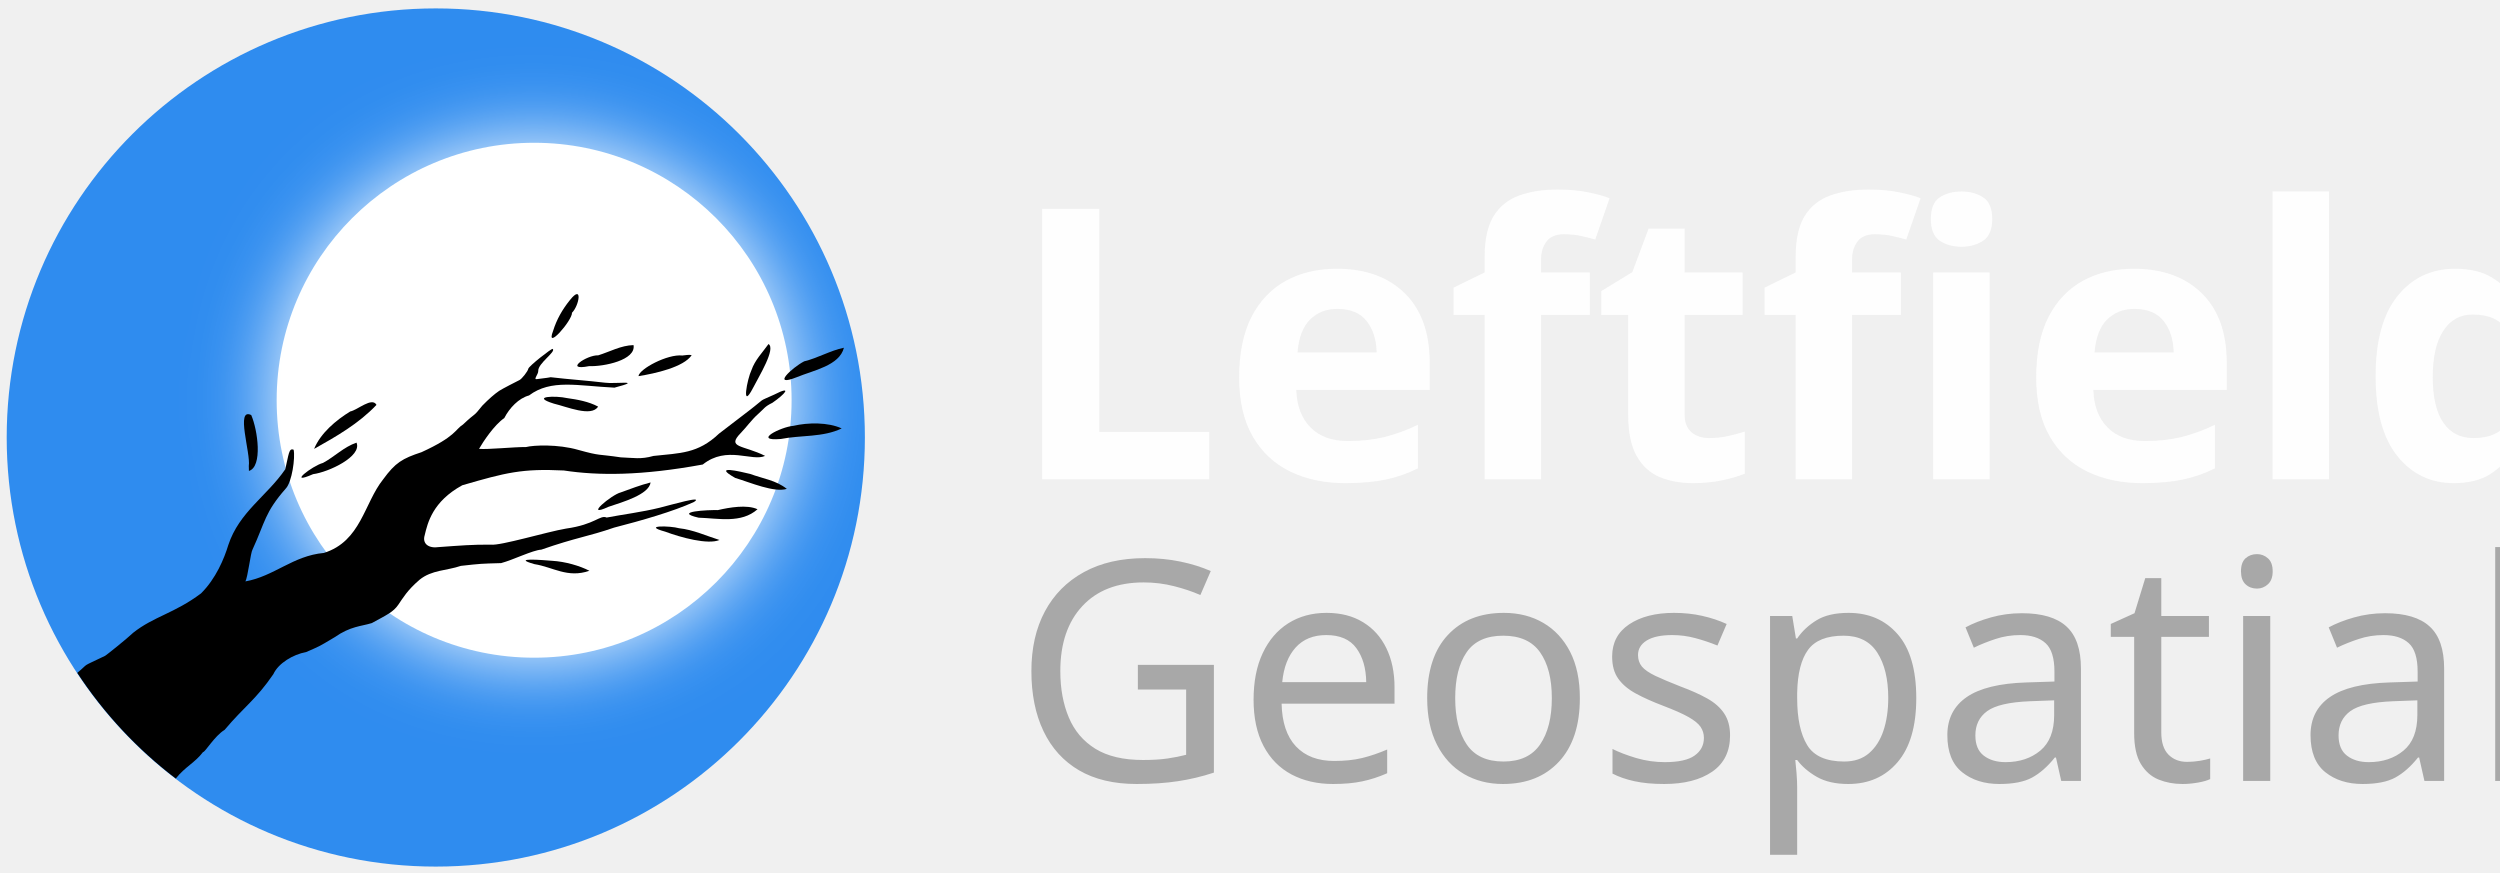
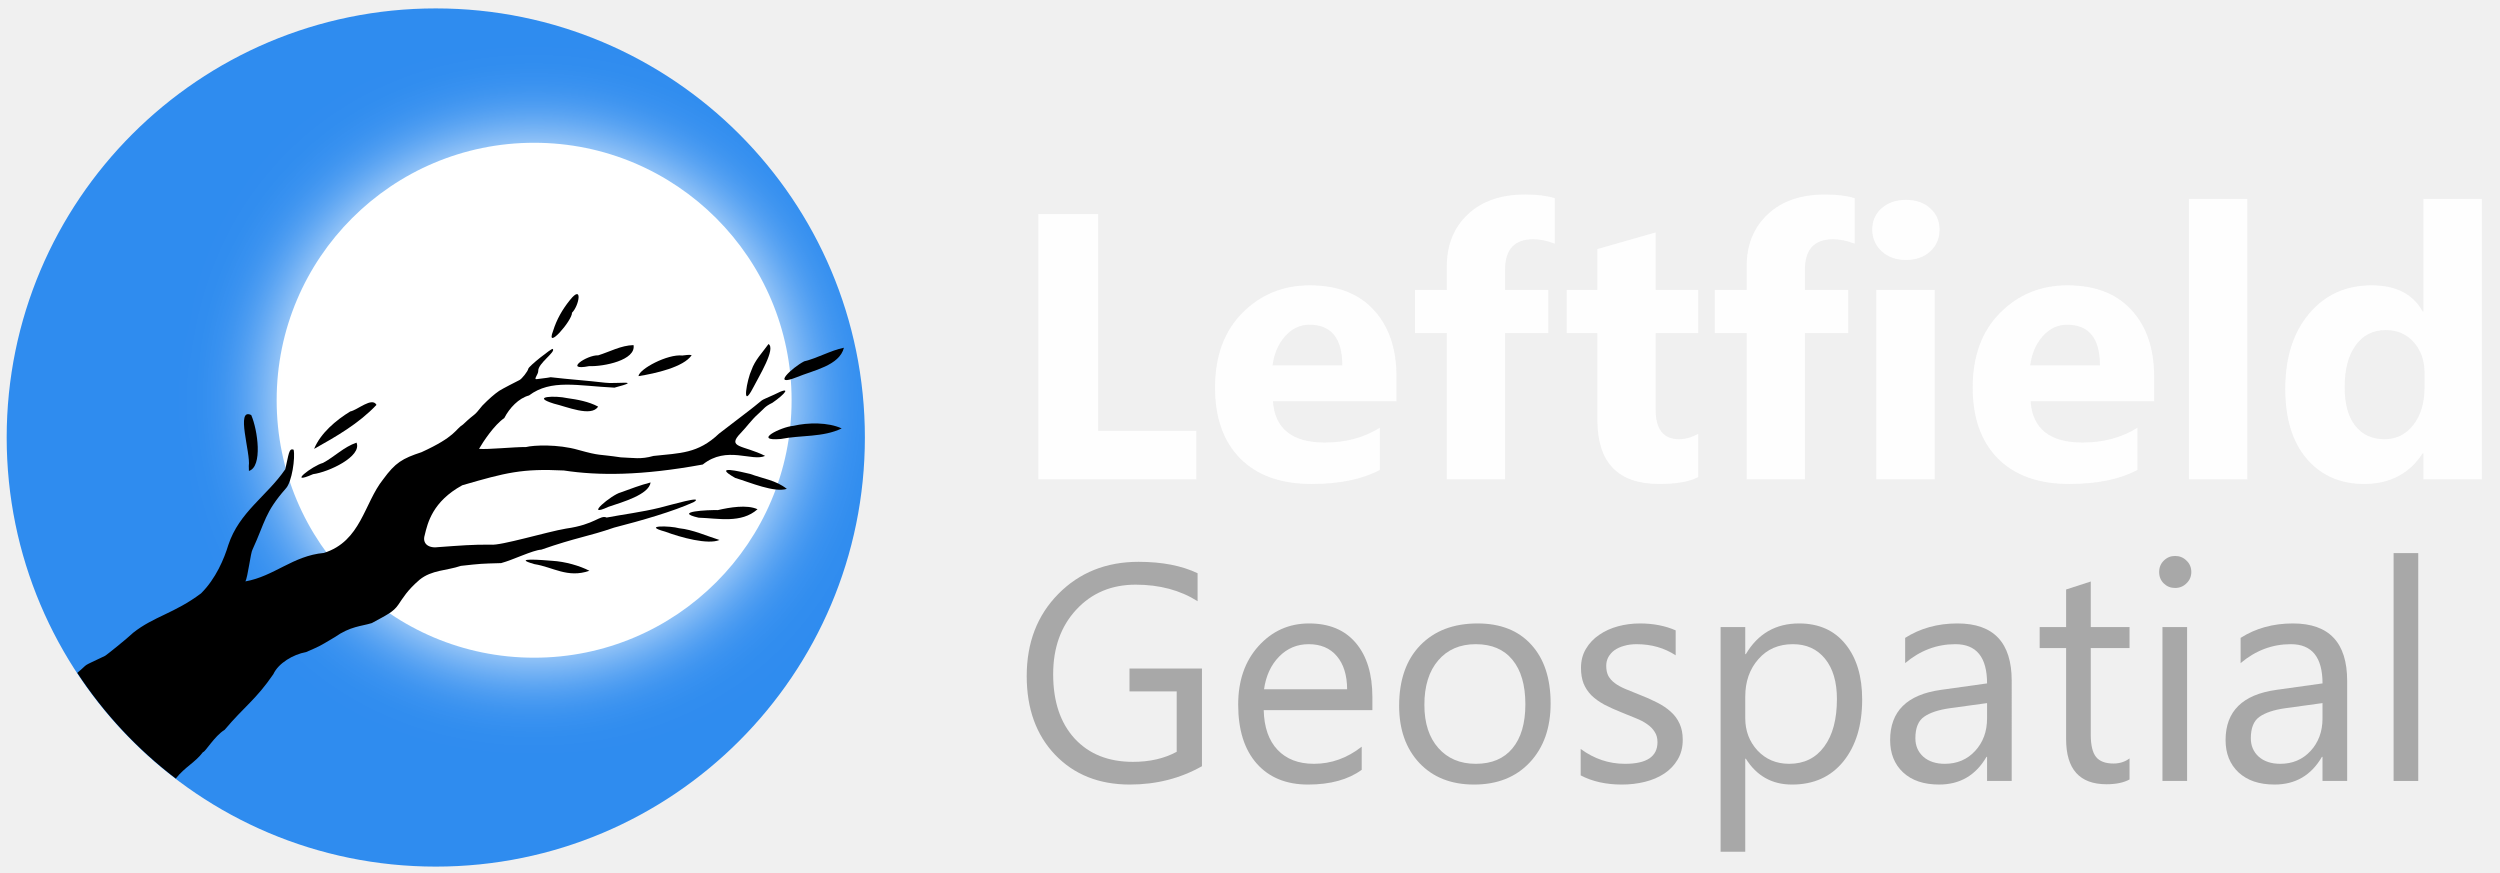
<svg xmlns="http://www.w3.org/2000/svg" width="149mm" height="52mm" viewBox="0 0 149 52" version="1.1" id="svg37476">
  <defs id="defs37473">
    <rect x="240.456" y="31.67" width="472.702" height="174.771" id="rect62766" />
    <filter style="color-interpolation-filters:sRGB" id="filter48949" x="-0.164" y="-0.164" width="1.328" height="1.328">
      <feFlood flood-opacity="1" flood-color="rgb(255,255,255)" result="flood" id="feFlood48939" />
      <feComposite in="flood" in2="SourceGraphic" operator="in" result="composite1" id="feComposite48941" />
      <feGaussianBlur in="composite1" stdDeviation="4.1" result="blur" id="feGaussianBlur48943" />
      <feOffset dx="0" dy="0" result="offset" id="feOffset48945" />
      <feComposite in="SourceGraphic" in2="offset" operator="over" result="composite2" id="feComposite48947" />
    </filter>
    <rect x="240.456" y="31.67" width="281.51" height="83.28" id="rect62766-8" />
    <rect x="240.456" y="31.67" width="281.51" height="83.28" id="rect62766-4" />
    <rect x="240.456" y="31.67" width="453.934" height="139.582" id="rect62766-3" />
    <filter style="color-interpolation-filters:sRGB" id="filter48949-4" x="-0.192" y="-0.192" width="1.384" height="1.384">
      <feFlood flood-opacity="1" flood-color="rgb(255,255,255)" result="flood" id="feFlood48939-2" />
      <feComposite in="flood" in2="SourceGraphic" operator="in" result="composite1" id="feComposite48941-8" />
      <feGaussianBlur in="composite1" stdDeviation="4.8" result="blur" id="feGaussianBlur48943-6" />
      <feOffset dx="0" dy="0" result="offset" id="feOffset48945-0" />
      <feComposite in="SourceGraphic" in2="offset" operator="over" result="composite2" id="feComposite48947-9" />
    </filter>
    <filter style="color-interpolation-filters:sRGB" id="filter48949-0" x="-0.192" y="-0.192" width="1.384" height="1.384">
      <feFlood flood-opacity="1" flood-color="rgb(255,255,255)" result="flood" id="feFlood48939-27" />
      <feComposite in="flood" in2="SourceGraphic" operator="in" result="composite1" id="feComposite48941-0" />
      <feGaussianBlur in="composite1" stdDeviation="4.8" result="blur" id="feGaussianBlur48943-0" />
      <feOffset dx="0" dy="0" result="offset" id="feOffset48945-2" />
      <feComposite in="SourceGraphic" in2="offset" operator="over" result="composite2" id="feComposite48947-8" />
    </filter>
    <filter style="color-interpolation-filters:sRGB" id="filter48949-47" x="-0.192" y="-0.192" width="1.384" height="1.384">
      <feFlood flood-opacity="1" flood-color="rgb(255,255,255)" result="flood" id="feFlood48939-0" />
      <feComposite in="flood" in2="SourceGraphic" operator="in" result="composite1" id="feComposite48941-88" />
      <feGaussianBlur in="composite1" stdDeviation="4.8" result="blur" id="feGaussianBlur48943-9" />
      <feOffset dx="0" dy="0" result="offset" id="feOffset48945-4" />
      <feComposite in="SourceGraphic" in2="offset" operator="over" result="composite2" id="feComposite48947-3" />
    </filter>
    <filter style="color-interpolation-filters:sRGB" id="filter48949-3" x="-0.192" y="-0.192" width="1.384" height="1.384">
      <feFlood flood-opacity="1" flood-color="rgb(255,255,255)" result="flood" id="feFlood48939-8" />
      <feComposite in="flood" in2="SourceGraphic" operator="in" result="composite1" id="feComposite48941-7" />
      <feGaussianBlur in="composite1" stdDeviation="4.8" result="blur" id="feGaussianBlur48943-7" />
      <feOffset dx="0" dy="0" result="offset" id="feOffset48945-1" />
      <feComposite in="SourceGraphic" in2="offset" operator="over" result="composite2" id="feComposite48947-7" />
    </filter>
    <filter style="color-interpolation-filters:sRGB" id="filter48949-04" x="-0.192" y="-0.192" width="1.384" height="1.384">
      <feFlood flood-opacity="1" flood-color="rgb(255,255,255)" result="flood" id="feFlood48939-9" />
      <feComposite in="flood" in2="SourceGraphic" operator="in" result="composite1" id="feComposite48941-5" />
      <feGaussianBlur in="composite1" stdDeviation="4.8" result="blur" id="feGaussianBlur48943-5" />
      <feOffset dx="0" dy="0" result="offset" id="feOffset48945-04" />
      <feComposite in="SourceGraphic" in2="offset" operator="over" result="composite2" id="feComposite48947-1" />
    </filter>
  </defs>
  <g id="layer1">
-     <text xml:space="preserve" transform="matrix(0.2645833,0,0,0.2645833,-3.541092,-0.1472699)" id="text62764" style="font-style:normal;font-variant:normal;font-weight:bold;font-stretch:normal;font-size:85.333px;line-height:1.25;font-family:'Segoe UI';-inkscape-font-specification:'Segoe UI, Bold';font-variant-ligatures:normal;font-variant-caps:normal;font-variant-numeric:normal;font-variant-east-asian:normal;letter-spacing:0px;word-spacing:0px;white-space:pre;shape-inside:url(#rect62766);display:inline;fill:#fefefe;fill-opacity:0.996;stroke:none">
-       <tspan x="240.457" y="108.534" id="tspan82632">Leftfield</tspan>
-     </text>
-     <text xml:space="preserve" transform="matrix(0.2645833,0,0,0.2645833,-3.270505,21.64116)" id="text62764-3" style="font-style:normal;font-variant:normal;font-weight:normal;font-stretch:normal;font-size:69.333px;line-height:1.25;font-family:'Segoe UI';-inkscape-font-specification:'Segoe UI, Normal';font-variant-ligatures:normal;font-variant-caps:normal;font-variant-numeric:normal;font-variant-east-asian:normal;letter-spacing:0px;word-spacing:0px;white-space:pre;shape-inside:url(#rect62766-3);display:inline;fill:#a8a8a8;fill-opacity:0.996;stroke:none">
-       <tspan x="240.457" y="94.122" id="tspan82634">Geospatial</tspan>
-     </text>
+     <g aria-label="Leftfield" transform="matrix(0.2645833,0,0,0.2645833,-3.541092,-0.1472699)" id="text62764" style="font-weight:bold;font-size:85.333px;line-height:1.25;font-family:'Segoe UI';-inkscape-font-specification:'Segoe UI, Bold';letter-spacing:0px;word-spacing:0px;white-space:pre;shape-inside:url(#rect62766);display:inline;fill:#fefefe;fill-opacity:0.996">
+       <path d="M 282.874,108.534 H 247.29 V 48.784 h 13.458 v 48.833 h 22.125 z" id="path108" />
+       <path d="m 327.957,90.951 h -27.833 q 0.667,9.292 11.708,9.292 7.042,0 12.375,-3.333 v 9.5 q -5.917,3.167 -15.375,3.167 -10.333,0 -16.042,-5.708 -5.708,-5.75 -5.708,-16 0,-10.625 6.167,-16.833 6.167,-6.208 15.167,-6.208 9.333,0 14.417,5.542 5.125,5.542 5.125,15.042 z m -12.208,-8.083 q 0,-9.167 -7.417,-9.167 -3.167,0 -5.5,2.625 -2.292,2.625 -2.792,6.542 z" id="path110" />
+       <path d="m 363.624,55.451 q -2.542,-1 -4.875,-1 -6.333,0 -6.333,6.875 v 4.542 h 9.75 v 9.708 h -9.75 V 108.534 H 339.29 V 75.576 h -7.167 v -9.708 h 7.167 v -5.292 q 0,-7.292 4.75,-11.75 4.75,-4.458 12.917,-4.458 4,0 6.667,0.833 z" id="path112" />
+       <path d="m 395.915,108.034 q -2.917,1.542 -8.792,1.542 -13.917,0 -13.917,-14.458 V 75.576 h -6.917 v -9.708 h 6.917 v -9.208 l 13.125,-3.75 v 12.958 h 9.583 v 9.708 h -9.583 V 92.826 q 0,6.667 5.292,6.667 2.083,0 4.292,-1.208 z" id="path114" />
+       <path d="m 431.165,55.451 q -2.542,-1 -4.875,-1 -6.333,0 -6.333,6.875 v 4.542 h 9.75 v 9.708 h -9.75 v 32.958 h -13.125 V 75.576 h -7.167 v -9.708 h 7.167 v -5.292 q 0,-7.292 4.75,-11.75 4.75,-4.458 12.917,-4.458 4,0 6.667,0.833 z" id="path116" />
+       <path d="m 442.707,59.118 q -3.333,0 -5.458,-1.958 -2.125,-2 -2.125,-4.875 0,-2.958 2.125,-4.833 2.125,-1.875 5.458,-1.875 3.375,0 5.458,1.875 2.125,1.875 2.125,4.833 0,3 -2.125,4.917 -2.083,1.917 -5.458,1.917 z m 6.5,49.417 H 436.04 V 65.868 h 13.167 z" id="path118" />
+       <path d="m 498.624,90.951 h -27.833 q 0.667,9.292 11.708,9.292 7.042,0 12.375,-3.333 v 9.5 q -5.917,3.167 -15.375,3.167 -10.333,0 -16.042,-5.708 -5.708,-5.75 -5.708,-16 0,-10.625 6.167,-16.833 6.167,-6.208 15.167,-6.208 9.333,0 14.417,5.542 5.125,5.542 5.125,15.042 z m -12.208,-8.083 q 0,-9.167 -7.417,-9.167 -3.167,0 -5.5,2.625 -2.292,2.625 -2.792,6.542 z" id="path120" />
+       <path d="M 519.624,108.534 H 506.457 V 45.368 h 13.167 z" id="path122" />
+       <path d="m 572.457,108.534 h -13.167 v -5.875 h -0.167 q -4.5,6.917 -13.208,6.917 -8,0 -12.875,-5.625 -4.875,-5.667 -4.875,-15.792 0,-10.583 5.375,-16.958 5.375,-6.375 14.083,-6.375 8.25,0 11.5,5.917 h 0.167 V 45.368 H 572.457 Z M 559.54,87.784 v -3.208 q 0,-4.167 -2.417,-6.917 -2.417,-2.75 -6.292,-2.75 -4.375,0 -6.833,3.458 -2.458,3.417 -2.458,9.417 0,5.625 2.375,8.667 2.375,3.042 6.583,3.042 4,0 6.5,-3.208 2.542,-3.208 2.542,-8.5 z" id="path124" />
+     </g>
+     <g aria-label="Geospatial" transform="matrix(0.2645833,0,0,0.2645833,-3.270505,21.64116)" id="text62764-3" style="font-size:69.333px;line-height:1.25;font-family:'Segoe UI';-inkscape-font-specification:'Segoe UI, Normal';letter-spacing:0px;word-spacing:0px;white-space:pre;shape-inside:url(#rect62766-3);display:inline;fill:#a8a8a8;fill-opacity:0.996">
+       <path d="m 283.113,90.804 q -7.312,4.13 -16.25,4.13 -10.393,0 -16.826,-6.703 -6.398,-6.703 -6.398,-17.74 0,-11.273 7.109,-18.484 7.143,-7.245 18.078,-7.245 7.922,0 13.305,2.573 v 6.297 q -5.891,-3.724 -13.948,-3.724 -8.159,0 -13.372,5.62 -5.214,5.62 -5.214,14.557 0,9.208 4.841,14.49 4.841,5.247 13.135,5.247 5.688,0 9.852,-2.268 V 73.945 h -10.63 v -5.146 h 16.318 z" id="path127" />
+       <path d="m 321.504,78.177 h -24.477 q 0.135,5.789 3.115,8.937 2.979,3.148 8.193,3.148 5.857,0 10.766,-3.859 v 5.214 q -4.57,3.318 -12.086,3.318 -7.346,0 -11.544,-4.706 -4.198,-4.74 -4.198,-13.305 0,-8.091 4.57,-13.169 4.604,-5.112 11.409,-5.112 6.805,0 10.529,4.401 3.724,4.401 3.724,12.221 z m -5.687,-4.706 q -0.034,-4.807 -2.336,-7.482 -2.268,-2.674 -6.331,-2.674 -3.927,0 -6.669,2.81 -2.742,2.81 -3.385,7.346 z" id="path129" />
+       <path d="m 344.389,94.935 q -7.685,0 -12.289,-4.841 -4.57,-4.875 -4.57,-12.898 0,-8.734 4.773,-13.643 4.773,-4.909 12.898,-4.909 7.753,0 12.086,4.773 4.367,4.773 4.367,13.237 0,8.294 -4.706,13.305 -4.672,4.977 -12.56,4.977 z m 0.406,-31.62 q -5.349,0 -8.464,3.656 -3.115,3.622 -3.115,10.021 0,6.161 3.148,9.716 3.148,3.555 8.43,3.555 5.383,0 8.26,-3.487 2.911,-3.487 2.911,-9.919 0,-6.5 -2.911,-10.021 -2.878,-3.521 -8.26,-3.521 z" id="path131" />
+       <path d="m 368.426,92.87 v -5.958 q 4.536,3.352 9.987,3.352 7.312,0 7.312,-4.875 0,-1.388 -0.643,-2.336 -0.609,-0.982 -1.693,-1.727 -1.049,-0.745 -2.505,-1.32 -1.422,-0.609 -3.081,-1.253 -2.302,-0.914 -4.062,-1.828 -1.727,-0.948 -2.911,-2.099 -1.151,-1.185 -1.76,-2.674 -0.576,-1.49 -0.576,-3.487 0,-2.437 1.117,-4.299 1.117,-1.896 2.979,-3.148 1.862,-1.286 4.232,-1.93 2.404,-0.643 4.943,-0.643 4.503,0 8.057,1.557 v 5.62 q -3.826,-2.505 -8.802,-2.505 -1.557,0 -2.81,0.372 -1.253,0.339 -2.167,0.982 -0.88,0.643 -1.388,1.557 -0.474,0.88 -0.474,1.964 0,1.354 0.474,2.268 0.508,0.914 1.456,1.625 0.948,0.711 2.302,1.286 1.354,0.576 3.081,1.253 2.302,0.88 4.13,1.828 1.828,0.914 3.115,2.099 1.286,1.151 1.964,2.674 0.711,1.523 0.711,3.622 0,2.573 -1.151,4.469 -1.117,1.896 -3.013,3.148 -1.896,1.253 -4.367,1.862 -2.471,0.609 -5.18,0.609 -5.349,0 -9.276,-2.065 z" id="path133" />
+       <path d="m 405.631,89.112 h -0.135 V 110.067 h -5.552 V 59.456 h 5.552 v 6.094 h 0.135 q 4.096,-6.906 11.984,-6.906 6.703,0 10.461,4.672 3.758,4.638 3.758,12.458 0,8.701 -4.232,13.948 -4.232,5.214 -11.578,5.214 -6.737,0 -10.393,-5.823 z m -0.135,-13.982 v 4.841 q 0,4.299 2.776,7.312 2.81,2.979 7.109,2.979 5.044,0 7.888,-3.859 2.878,-3.859 2.878,-10.732 0,-5.789 -2.674,-9.073 -2.674,-3.284 -7.245,-3.284 -4.841,0 -7.786,3.385 -2.945,3.352 -2.945,8.43 z" id="path135" />
+       <path d="m 465.519,94.122 h -5.552 v -5.417 h -0.135 q -3.622,6.229 -10.664,6.229 -5.18,0 -8.125,-2.742 -2.911,-2.742 -2.911,-7.279 0,-9.716 11.443,-11.307 l 10.393,-1.456 q 0,-8.836 -7.143,-8.836 -6.263,0 -11.307,4.266 v -5.687 q 5.112,-3.25 11.781,-3.25 12.221,0 12.221,12.932 z m -5.552,-17.536 -8.362,1.151 q -3.859,0.542 -5.823,1.93 -1.964,1.354 -1.964,4.841 0,2.539 1.794,4.164 1.828,1.591 4.841,1.591 4.13,0 6.805,-2.878 2.708,-2.911 2.708,-7.346 z" id="path137" />
+       <path d="m 492.061,93.784 q -1.964,1.083 -5.18,1.083 -9.107,0 -9.107,-10.156 V 64.195 h -5.958 v -4.74 h 5.958 V 50.992 l 5.552,-1.794 v 10.258 h 8.734 v 4.74 h -8.734 v 19.534 q 0,3.487 1.185,4.977 1.185,1.49 3.927,1.49 2.099,0 3.622,-1.151 z" id="path139" />
+       <path d="m 502.319,50.653 q -1.49,0 -2.539,-1.016 -1.049,-1.016 -1.049,-2.573 0,-1.557 1.049,-2.573 1.049,-1.049 2.539,-1.049 1.523,0 2.573,1.049 1.083,1.016 1.083,2.573 0,1.49 -1.083,2.539 -1.049,1.049 -2.573,1.049 z m 2.708,43.469 h -5.552 V 59.456 h 5.552 z" id="path141" />
+       <path d="m 541.082,94.122 h -5.552 v -5.417 h -0.135 q -3.622,6.229 -10.664,6.229 -5.18,0 -8.125,-2.742 -2.911,-2.742 -2.911,-7.279 0,-9.716 11.443,-11.307 l 10.393,-1.456 q 0,-8.836 -7.143,-8.836 -6.263,0 -11.307,4.266 v -5.687 q 5.112,-3.25 11.781,-3.25 12.221,0 12.221,12.932 z m -5.552,-17.536 -8.362,1.151 q -3.859,0.542 -5.823,1.93 -1.964,1.354 -1.964,4.841 0,2.539 1.794,4.164 1.828,1.591 4.841,1.591 4.13,0 6.805,-2.878 2.708,-2.911 2.708,-7.346 z" id="path143" />
+       <path d="m 557.095,94.122 h -5.552 v -51.323 h 5.552 z" id="path145" />
+     </g>
    <circle id="path64657" style="fill:#000000;stroke:#000000;stroke-width:0.265" cx="61.468" cy="32.32" r="0" />
    <circle id="path64659" style="fill:#000000;stroke:#000000;stroke-width:0.265" cx="29.503" cy="25.881" r="0" />
    <circle id="path64657-8" style="fill:#000000;stroke:#000000;stroke-width:0.265" cx="61.506" cy="32.56" r="0" />
    <circle id="path64659-9" style="fill:#000000;stroke:#000000;stroke-width:0.265" cx="29.54" cy="26.12" r="0" />
    <g id="path64675" transform="translate(-0.8736234,-0.2588993)" />
    <circle id="path64657-9" style="fill:#000000;stroke:#000000;stroke-width:0.265" cx="61.487" cy="32.489" r="0" />
    <circle id="path64659-4" style="fill:#000000;stroke:#000000;stroke-width:0.265" cx="29.521" cy="26.049" r="0" />
    <g id="path64675-1" transform="translate(-0.8924542,-0.3301586)" />
    <circle id="path64657-7" style="fill:#000000;stroke:#000000;stroke-width:0.265" cx="61.462" cy="32.497" r="0" />
    <circle id="path64659-8" style="fill:#000000;stroke:#000000;stroke-width:0.265" cx="29.496" cy="26.058" r="0" />
    <g id="path64675-17" transform="translate(-0.9176461,-0.3215281)" />
-     <circle style="fill:#2f8cef;fill-opacity:1;stroke:none;stroke-width:1.905;stroke-dasharray:none;stroke-opacity:0.996" id="path38012" cx="25.973" cy="26.075" r="25.574" />
-     <circle style="fill:#ffffff;fill-opacity:0.996;stroke:none;stroke-width:1.965;stroke-dasharray:none;stroke-opacity:1;filter:url(#filter48949-04)" id="path47820" cx="66.454" cy="50.141" r="30" transform="matrix(0.5114905,0,0,0.5114905,-2.156605,-1.792734)" />
+     <path id="path38012" style="fill:#2f8cef;stroke-width:1.905;stroke-opacity:0.996" d="M 51.547,26.075 A 25.574,25.574 0 0 1 25.973,51.65 25.574,25.574 0 0 1 0.398,26.075 25.574,25.574 0 0 1 25.973,0.501 25.574,25.574 0 0 1 51.547,26.075 Z" />
+     <path id="path47820" style="fill:#ffffff;fill-opacity:0.996;stroke-width:1.965;filter:url(#filter48949-04)" transform="matrix(0.5114905,0,0,0.5114905,-2.156605,-1.792734)" d="m 96.454,50.141 a 30,30 0 0 1 -30,30 30,30 0 0 1 -30,-30 30,30 0 0 1 30,-30 30,30 0 0 1 30,30 z" />
    <path style="color:#000000;fill:#000000;stroke-width:1.239;-inkscape-stroke:none" d="m 32.909,33.424 c -0.52,-0.04 -2.51,-0.212 -1.055,0.199 1.099,0.171 1.973,0.85 3.275,0.396 -0.57,-0.297 -1.443,-0.55 -2.22,-0.595 z" id="path13181-4" />
    <circle id="path64657-6" style="fill:#000000;stroke:#000000;stroke-width:0.265" cx="61.438" cy="32.49" r="0" />
    <circle id="path64659-1" style="fill:#000000;stroke:#000000;stroke-width:0.265" cx="29.472" cy="26.05" r="0" />
    <g id="path64675-6" transform="translate(-0.941742,-0.3289124)" />
    <path style="color:#000000;fill:#000000;stroke-width:1.33;-inkscape-stroke:none" d="m 44.787,22.06 c -0.245,0.501 -0.628,2.453 0.091,1.066 0.348,-0.683 1.377,-2.346 0.925,-2.622 -0.359,0.506 -0.811,0.956 -1.016,1.557 z" id="path13191" />
    <path style="color:#000000;fill:#000000;stroke-width:1.33;-inkscape-stroke:none" d="m 47.281,25.38 c -0.736,0.062 -2.468,0.931 -0.742,0.783 1.201,-0.238 2.509,-0.088 3.626,-0.629 -0.808,-0.374 -2.004,-0.359 -2.885,-0.153 z" id="path13189" />
    <path style="color:#000000;fill:#000000;stroke-width:1.33;-inkscape-stroke:none" d="m 44.712,28.247 c -0.606,-0.143 -2.296,-0.558 -0.895,0.237 0.928,0.282 2.312,0.884 3.077,0.654 -0.638,-0.515 -1.438,-0.614 -2.183,-0.891 z" id="path13187" />
    <path style="color:#000000;fill:#000000;stroke-width:1.33;-inkscape-stroke:none" d="m 40.474,31.483 c -0.507,-0.15 -2.261,-0.189 -0.829,0.203 0.949,0.354 2.551,0.79 3.237,0.497 -0.802,-0.25 -1.562,-0.609 -2.408,-0.7 z" id="path13183" />
    <path style="color:#000000;fill:#000000;stroke-width:1.33;-inkscape-stroke:none" d="m 42.79,30.402 c -0.56,-0.017 -2.735,0.085 -1.154,0.452 1.179,0.037 2.541,0.358 3.513,-0.503 -0.627,-0.29 -1.672,-0.11 -2.359,0.05 z" id="path13181" />
    <path style="color:#000000;fill:#000000;stroke-width:1.33;-inkscape-stroke:none" d="m 36.993,29.349 c -0.54,0.132 -2.246,1.558 -0.727,0.857 0.832,-0.28 2.409,-0.726 2.51,-1.452 -0.607,0.155 -1.196,0.383 -1.783,0.595 z" id="path13179" />
    <path style="color:#000000;fill:#000000;stroke-width:1.33;-inkscape-stroke:none" d="m 42.854,25.844 c -1.262,1.2 -2.317,1.156 -3.907,1.33 -0.761,0.217 -1.19,0.111 -1.95,0.084 -1.4,-0.209 -1.169,-0.065 -2.531,-0.444 -1.214,-0.351 -2.672,-0.284 -3.111,-0.171 -0.767,-0.004 -2.244,0.155 -2.804,0.109 0.236,-0.417 0.908,-1.43 1.504,-1.834 0.306,-0.601 0.866,-1.19 1.475,-1.349 1.318,-0.988 2.887,-0.572 5.092,-0.465 1.814,-0.477 0.009,-0.209 -0.558,-0.295 -1.114,-0.131 -2.129,-0.196 -3.243,-0.327 -0.263,0.054 -0.618,0.079 -0.833,0.115 -0.215,0.035 0.101,-0.292 0.091,-0.488 -0.023,-0.456 1.083,-1.149 0.859,-1.315 -0.056,-0.042 -1.429,1.029 -1.453,1.187 -0.022,0.145 -0.384,0.603 -0.521,0.669 -0.137,0.066 -1.07,0.546 -1.215,0.646 -0.146,0.1 -0.298,0.219 -0.463,0.364 -0.165,0.145 -0.343,0.314 -0.538,0.514 -0.595,0.747 -0.31,0.328 -1.154,1.128 -0.474,0.294 -0.413,0.707 -2.471,1.648 -1.151,0.38 -1.557,0.622 -2.287,1.619 -1.14,1.425 -1.315,3.69 -3.533,4.386 -1.846,0.167 -2.962,1.392 -4.679,1.697 0.145,-0.238 0.314,-1.72 0.426,-1.899 0.765,-1.663 0.721,-2.198 1.978,-3.631 0.376,-0.387 0.575,-1.847 0.473,-2.317 -0.289,-0.126 -0.291,0.292 -0.499,1.163 -1.093,1.598 -2.747,2.546 -3.396,4.519 -0.241,0.801 -0.742,2.008 -1.626,2.88 -1.578,1.185 -2.812,1.372 -4.04,2.343 -0.371,0.356 -1.629,1.36 -1.673,1.376 -1.527,0.736 -0.879,0.362 -1.661,1.018 1.587,2.416 3.572,4.545 5.87,6.297 0.558,-0.703 1.142,-0.941 1.623,-1.577 0.129,0.009 0.68,-0.954 1.288,-1.325 1.175,-1.397 1.863,-1.795 2.905,-3.319 0.3,-0.653 1.176,-1.176 1.949,-1.316 0.829,-0.363 0.697,-0.284 1.699,-0.882 0.958,-0.67 1.592,-0.649 2.221,-0.847 0.925,-0.504 1.28,-0.663 1.574,-1.088 0.294,-0.424 0.525,-0.851 1.272,-1.495 0.725,-0.589 1.614,-0.536 2.46,-0.826 1.266,-0.139 1.138,-0.127 2.4,-0.165 0.727,-0.195 1.875,-0.771 2.395,-0.802 2.11,-0.735 2.776,-0.773 4.34,-1.314 1.609,-0.413 3.536,-0.965 4.757,-1.526 0.649,-0.419 -1.397,0.181 -2.029,0.338 -1.047,0.261 -2.274,0.415 -3.173,0.589 -0.399,-0.177 -0.672,0.413 -2.427,0.659 -1.126,0.19 -3.917,1.033 -4.472,0.956 -1.09,-0.011 -1.834,0.055 -3.087,0.144 -0.646,0.099 -1.009,-0.214 -0.861,-0.699 0.179,-0.75 0.471,-2.012 2.241,-2.984 2.613,-0.759 3.553,-1.002 6.054,-0.881 2.06,0.314 4.634,0.314 8.28,-0.356 1.438,-1.153 2.94,-0.151 3.716,-0.514 -1.295,-0.652 -2.323,-0.467 -1.457,-1.358 0.346,-0.356 0.656,-0.8 1.035,-1.134 0.379,-0.334 0.373,-0.435 0.857,-0.673 0.731,-0.501 1.241,-1.067 0.098,-0.483 -1.041,0.472 -0.417,0.127 -1.529,0.979 z" id="path13177" />
    <path style="color:#000000;fill:#000000;stroke-width:1.33;-inkscape-stroke:none" d="m 35.653,21.178 c -0.682,-0.029 -2.097,0.949 -0.544,0.644 0.875,0.034 2.805,-0.358 2.65,-1.254 -0.748,0.017 -1.411,0.395 -2.106,0.61 z" id="path13175" />
    <path style="color:#000000;fill:#000000;stroke-width:1.33;-inkscape-stroke:none" d="m 32.964,19.723 c -0.482,1.244 1.152,-0.629 1.127,-1.084 0.435,-0.434 0.654,-1.734 -0.126,-0.751 -0.449,0.558 -0.789,1.15 -1.001,1.835 z" id="path13173" />
    <path style="color:#000000;fill:#000000;stroke-width:1.33;-inkscape-stroke:none" d="m 40.669,21.189 c -0.879,-0.1 -2.569,0.798 -2.616,1.229 0.997,-0.157 2.703,-0.538 3.172,-1.252 -0.184,-0.043 -0.372,0.012 -0.556,0.022 z" id="path13171" />
    <path style="color:#000000;fill:#000000;stroke-width:1.33;-inkscape-stroke:none" d="m 33.789,23.725 c -0.643,-0.15 -2.225,-0.117 -0.778,0.332 0.755,0.176 2.239,0.818 2.636,0.176 -0.568,-0.303 -1.225,-0.419 -1.858,-0.508 z" id="path13169" />
    <path style="color:#000000;fill:#000000;stroke-width:1.33;-inkscape-stroke:none" d="m 19.244,27.592 c -0.618,0.164 -2.175,1.364 -0.584,0.668 0.922,-0.12 2.928,-1.058 2.589,-1.878 -0.754,0.252 -1.316,0.846 -2.004,1.211 z" id="path13167" />
    <path style="color:#000000;fill:#000000;stroke-width:1.33;-inkscape-stroke:none" d="m 14.836,28.068 c 0.829,-0.256 0.524,-2.442 0.137,-3.331 -0.95,-0.47 -0.024,2.273 -0.145,3.036 l 0.008,0.296 z" id="path13165" />
    <path style="color:#000000;fill:#000000;stroke-width:1.33;-inkscape-stroke:none" d="m 20.877,24.522 c -0.853,0.52 -1.774,1.298 -2.156,2.232 1.324,-0.741 2.666,-1.511 3.717,-2.623 -0.262,-0.492 -1.143,0.318 -1.561,0.391 z" id="path13163" />
    <path style="color:#000000;fill:#000000;stroke-width:1.33;-inkscape-stroke:none" d="m 47.926,21.537 c -0.723,0.377 -1.993,1.562 -0.432,0.941 0.98,-0.406 2.536,-0.685 2.804,-1.753 -0.808,0.165 -1.557,0.615 -2.372,0.812 z" id="path1300-6-6" />
  </g>
</svg>
